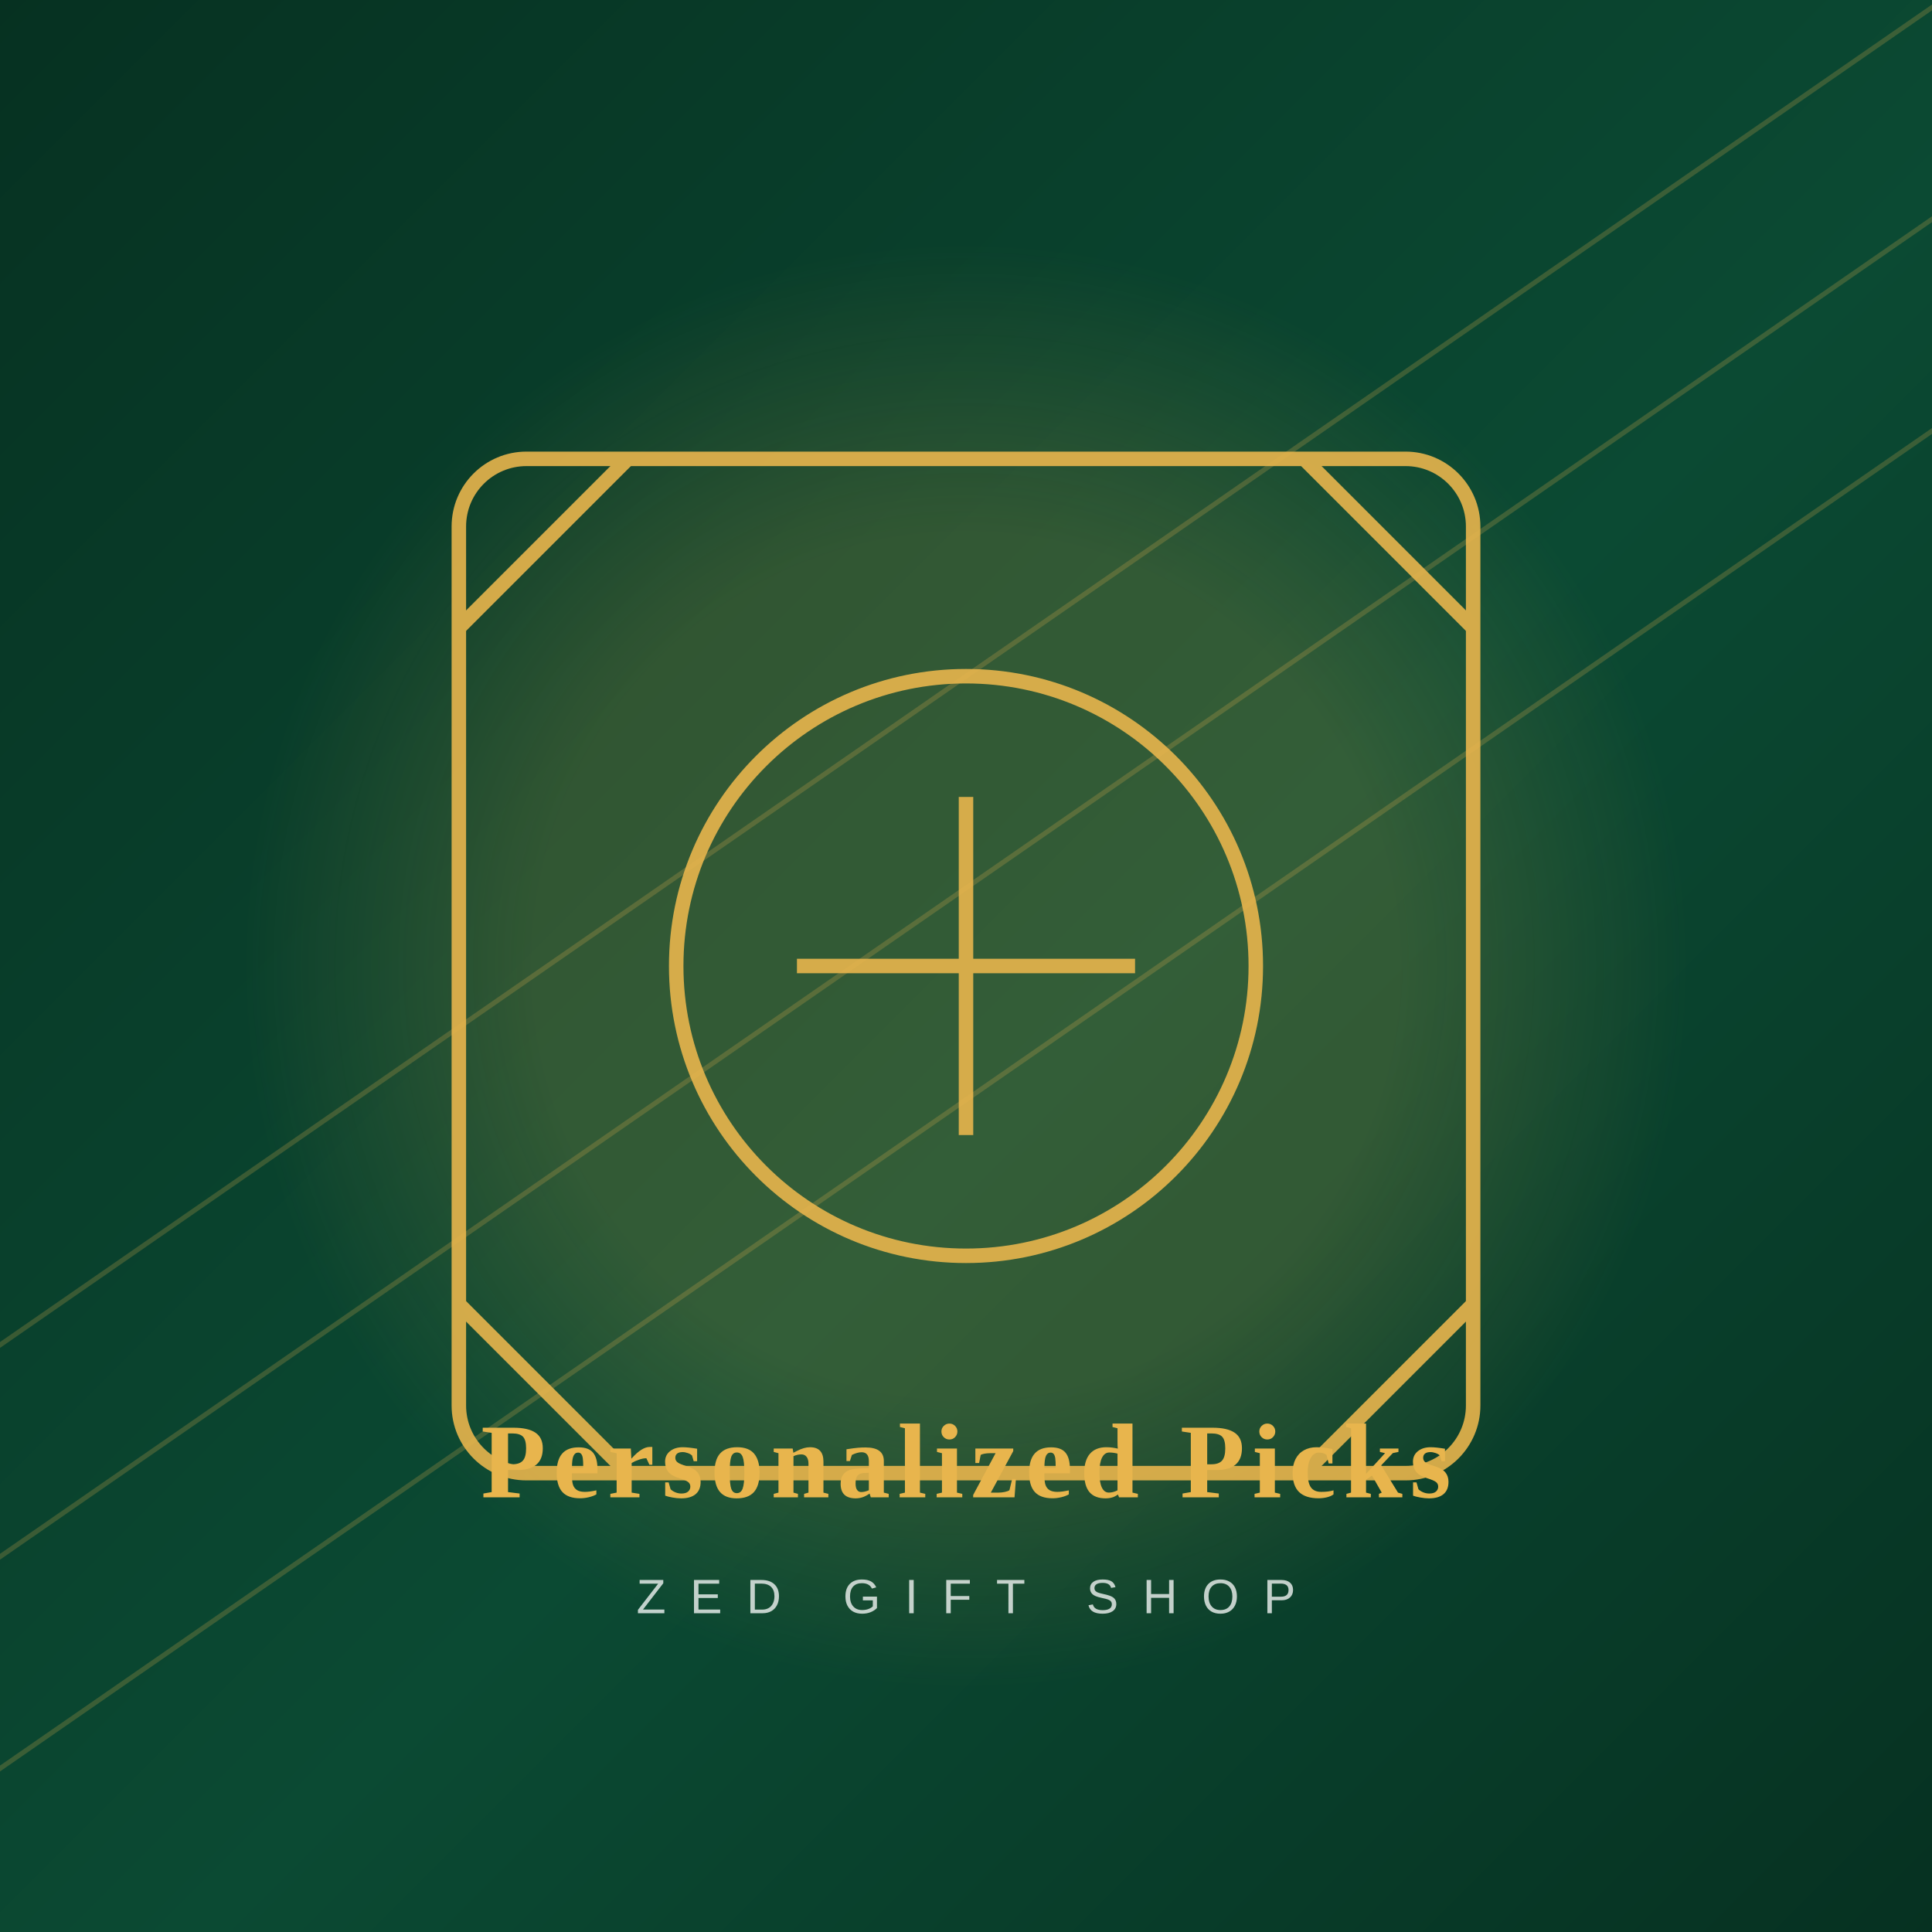
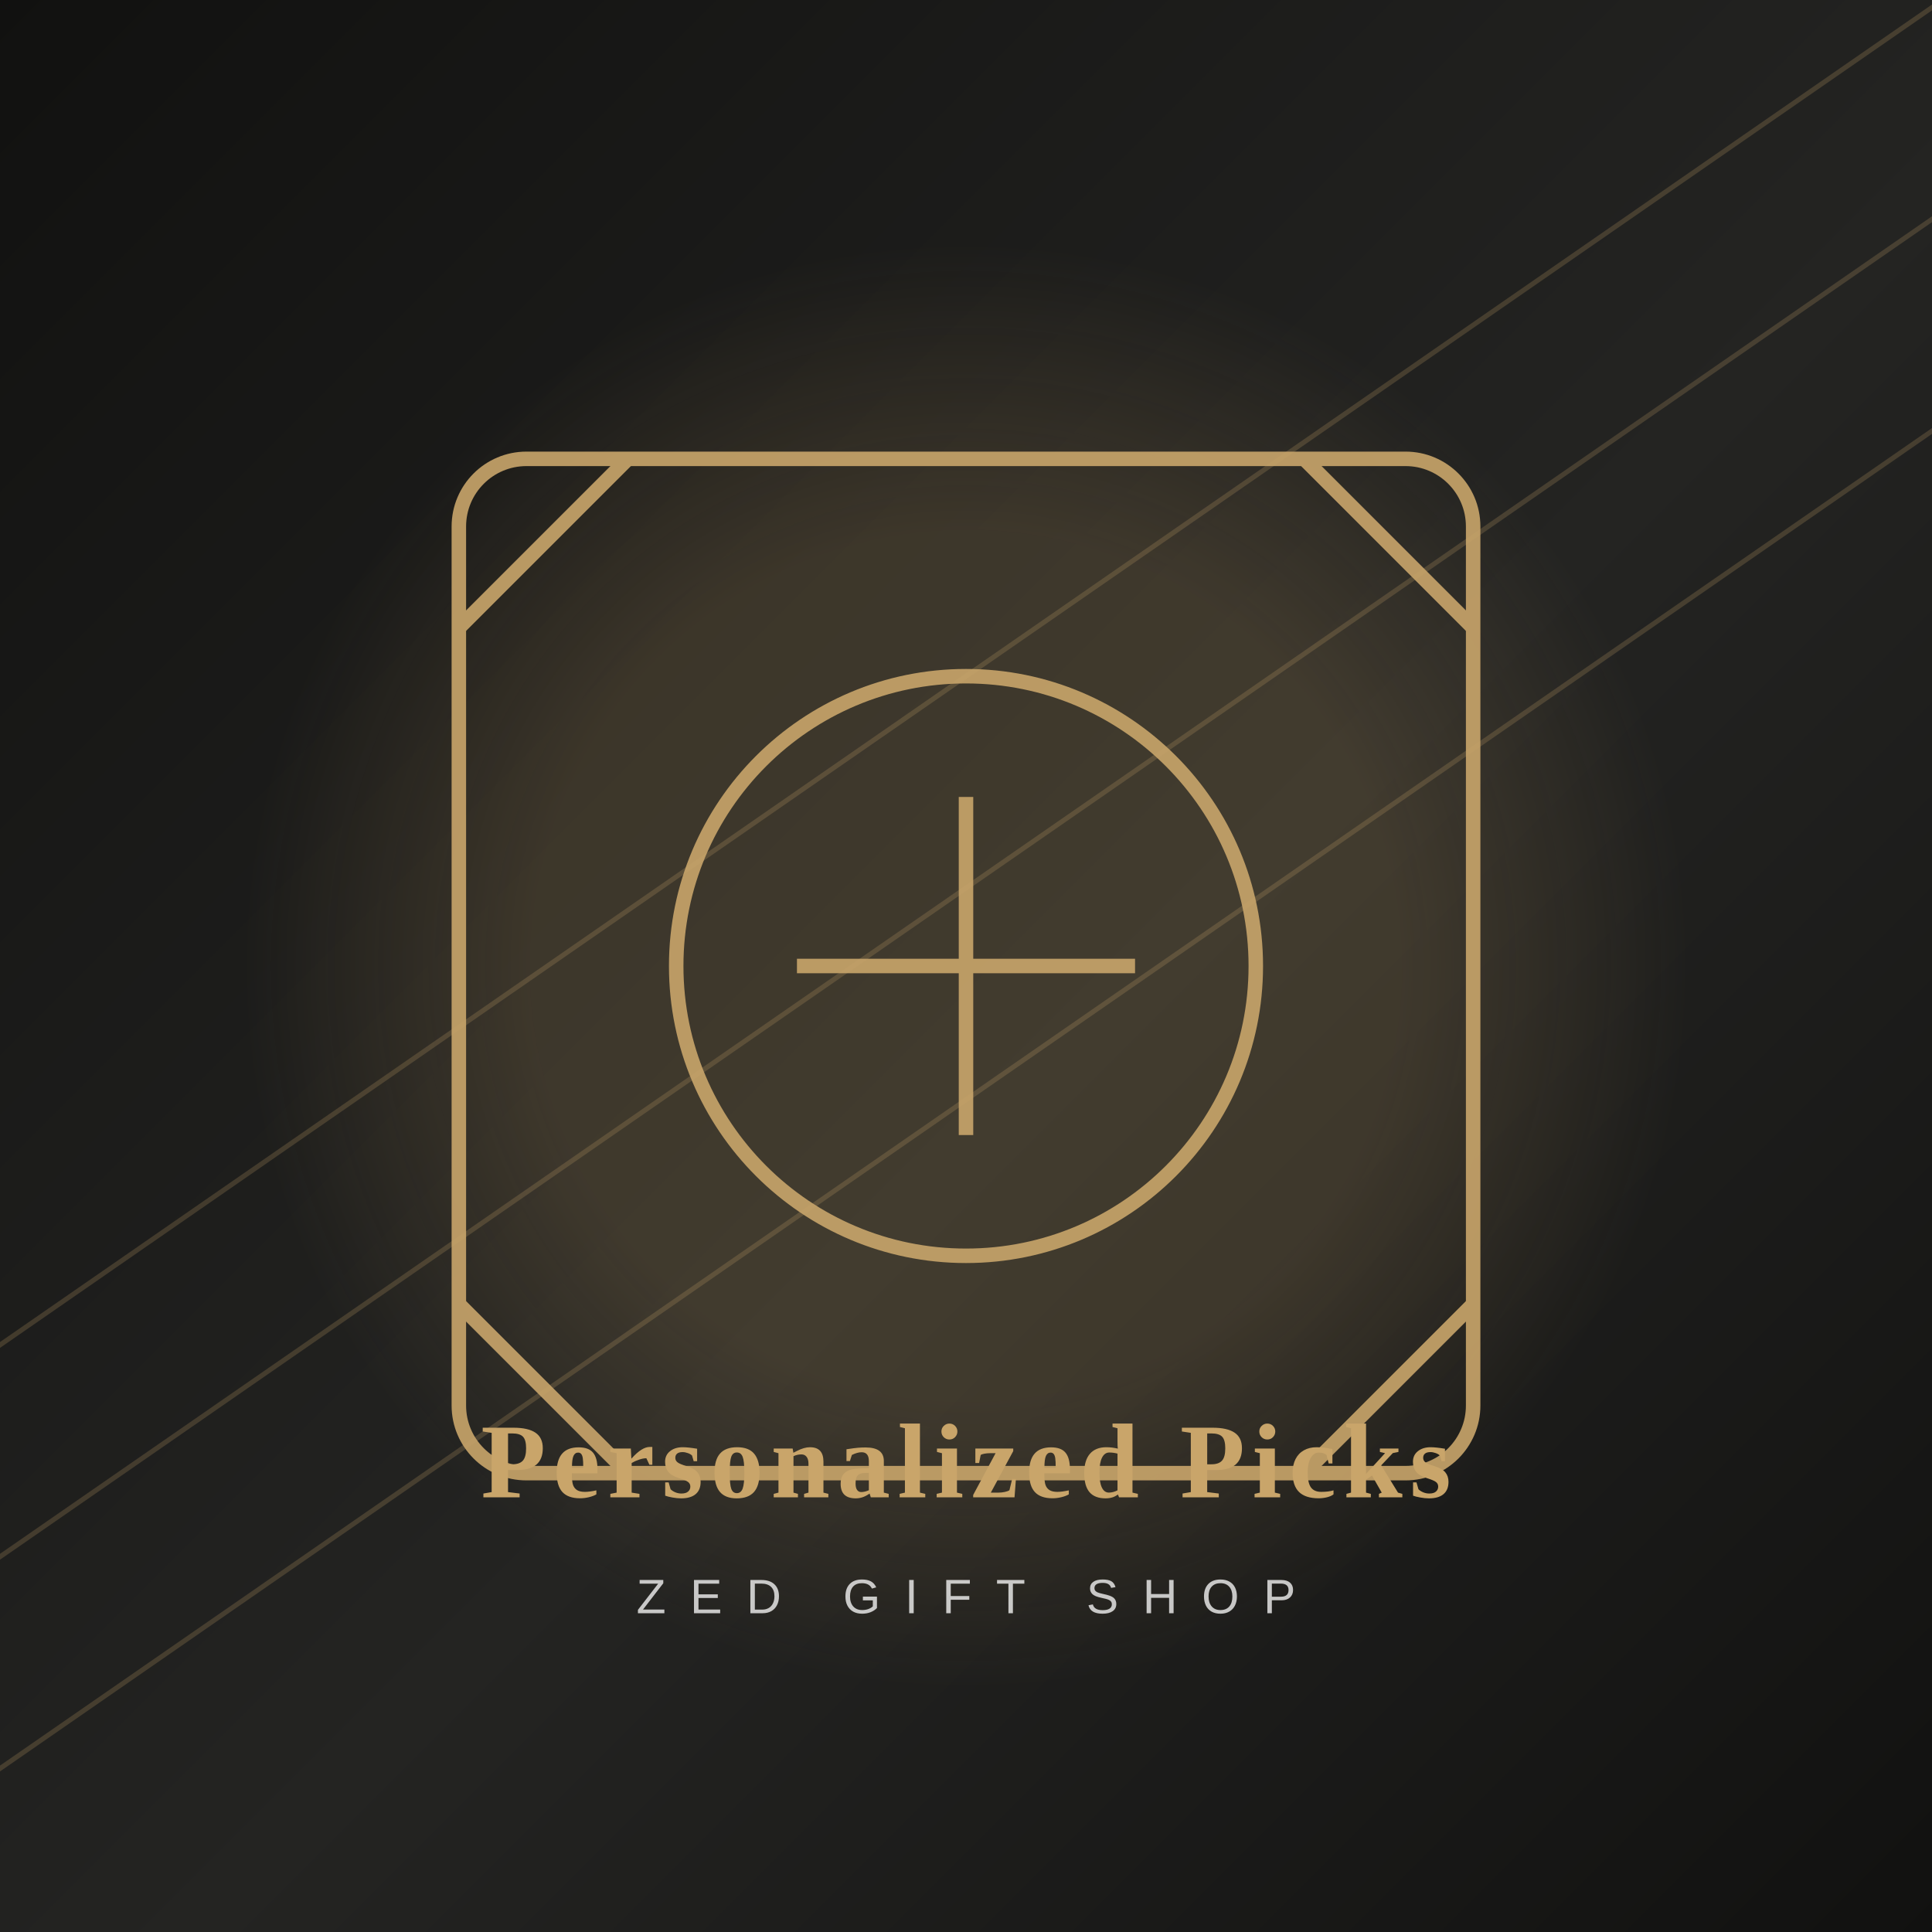
<svg xmlns="http://www.w3.org/2000/svg" width="800" height="800" viewBox="0 0 800 800">
  <defs>
    <linearGradient id="bg" x1="0" y1="0" x2="1" y2="1">
-       <stop offset="0" stop-color="#063121" />
-       <stop offset="0.55" stop-color="#0b4a33" />
-       <stop offset="1" stop-color="#063121" />
+       <stop offset="0" stop-color="#111110" />
+       <stop offset="0.55" stop-color="#242422" />
+       <stop offset="1" stop-color="#111110" />
    </linearGradient>
    <radialGradient id="glow" cx="0.5" cy="0.5" r="0.5">
-       <stop offset="0.6" stop-color="#E8B54D" stop-opacity="0.18" />
-       <stop offset="1" stop-color="#E8B54D" stop-opacity="0" />
+       <stop offset="0.6" stop-color="#c9a56a" stop-opacity="0.18" />
+       <stop offset="1" stop-color="#c9a56a" stop-opacity="0" />
    </radialGradient>
  </defs>
  <rect width="800" height="800" fill="url(#bg)" />
  <circle cx="400" cy="400" r="300" fill="url(#glow)" />
-   <g stroke="#E8B54D" stroke-opacity="0.22" stroke-width="2">
+   <g stroke="#c9a56a" stroke-opacity="0.22" stroke-width="2">
    <path d="M-120 640 L920 -80" />
    <path d="M-80 700 L960 -20" />
    <path d="M-40 760 L1000 40" />
  </g>
-   <g fill="none" stroke="#E8B54D" stroke-width="6" opacity="0.9">
+   <g fill="none" stroke="#c9a56a" stroke-width="6" opacity="0.9">
    <rect x="190" y="190" width="420" height="420" rx="28" />
    <path d="M260 190 L190 260 M540 190 L610 260 M260 610 L190 540 M540 610 L610 540" />
    <circle cx="400" cy="400" r="120" />
    <path d="M400 330 L400 470 M330 400 L470 400" />
  </g>
-   <text x="400" y="620" text-anchor="middle" font-family="Georgia, 'Times New Roman', serif" font-size="44" font-weight="bold" letter-spacing="3" fill="#E8B54D">Personalized Picks</text>
+   <text x="400" y="620" text-anchor="middle" font-family="Georgia, 'Times New Roman', serif" font-size="44" font-weight="bold" letter-spacing="3" fill="#c9a56a">Personalized Picks</text>
  <text x="400" y="668" text-anchor="middle" font-family="Arial, sans-serif" font-size="20" letter-spacing="10" fill="#ffffff" fill-opacity="0.75">ZED GIFT SHOP</text>
</svg>
